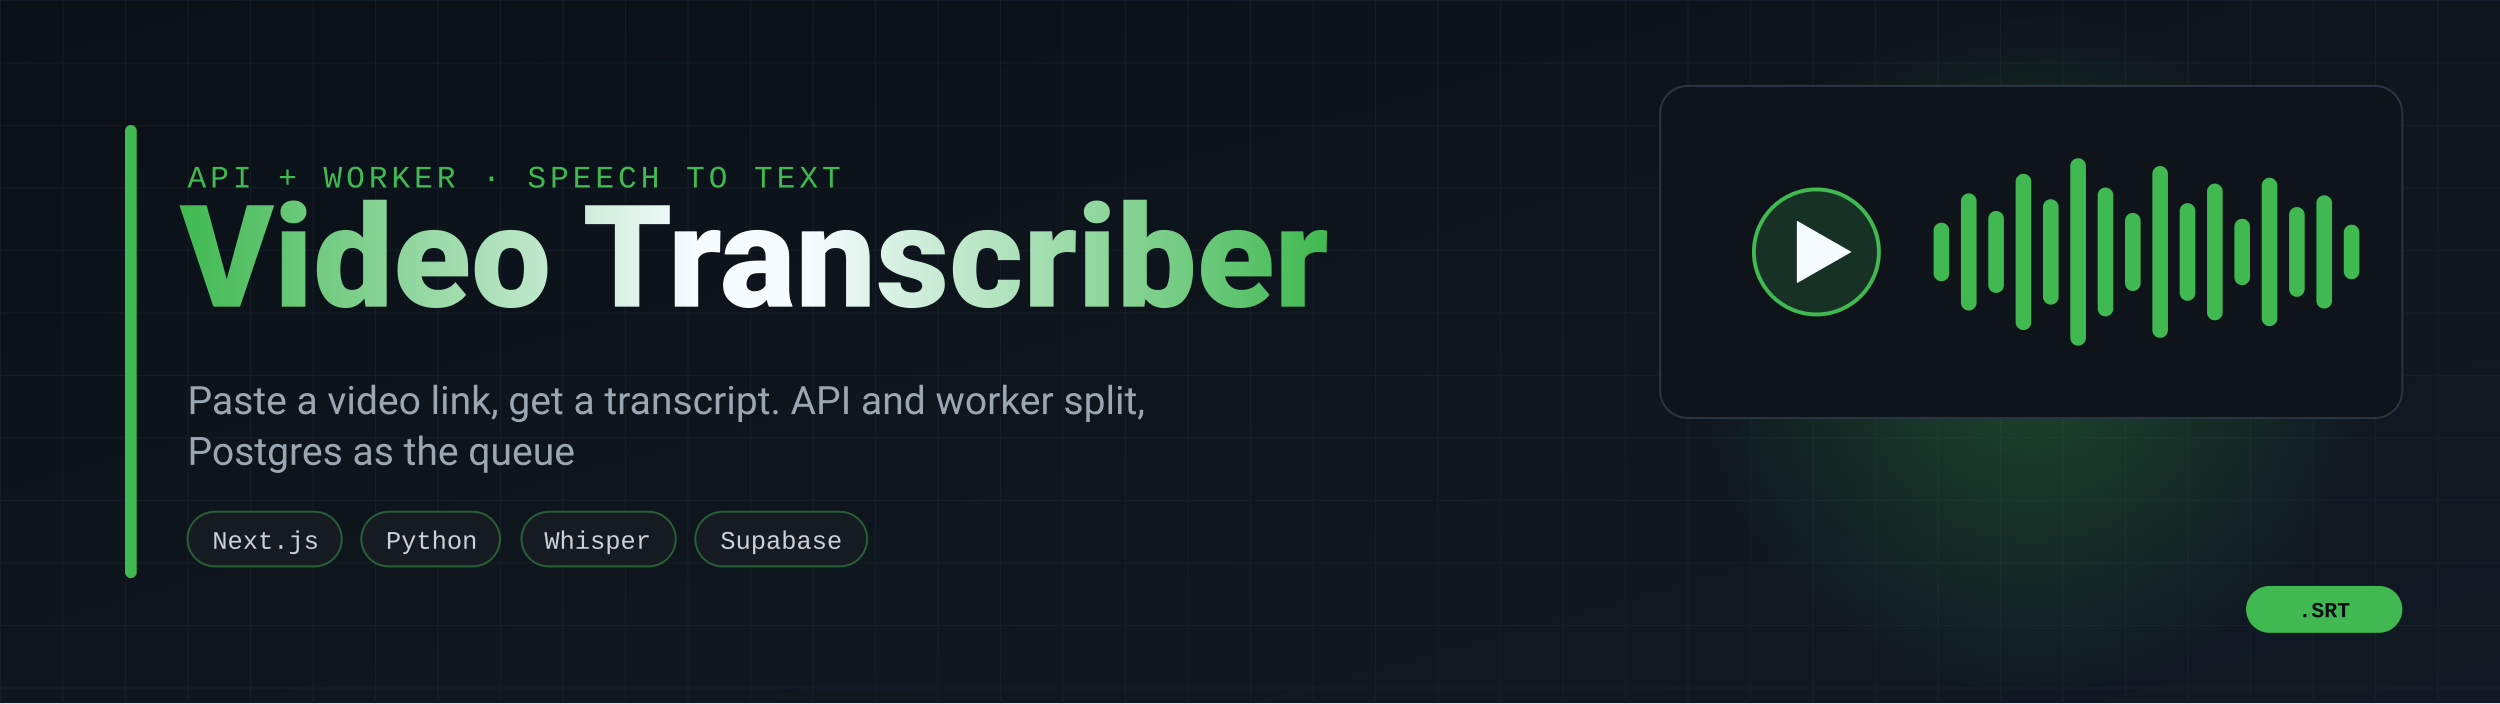
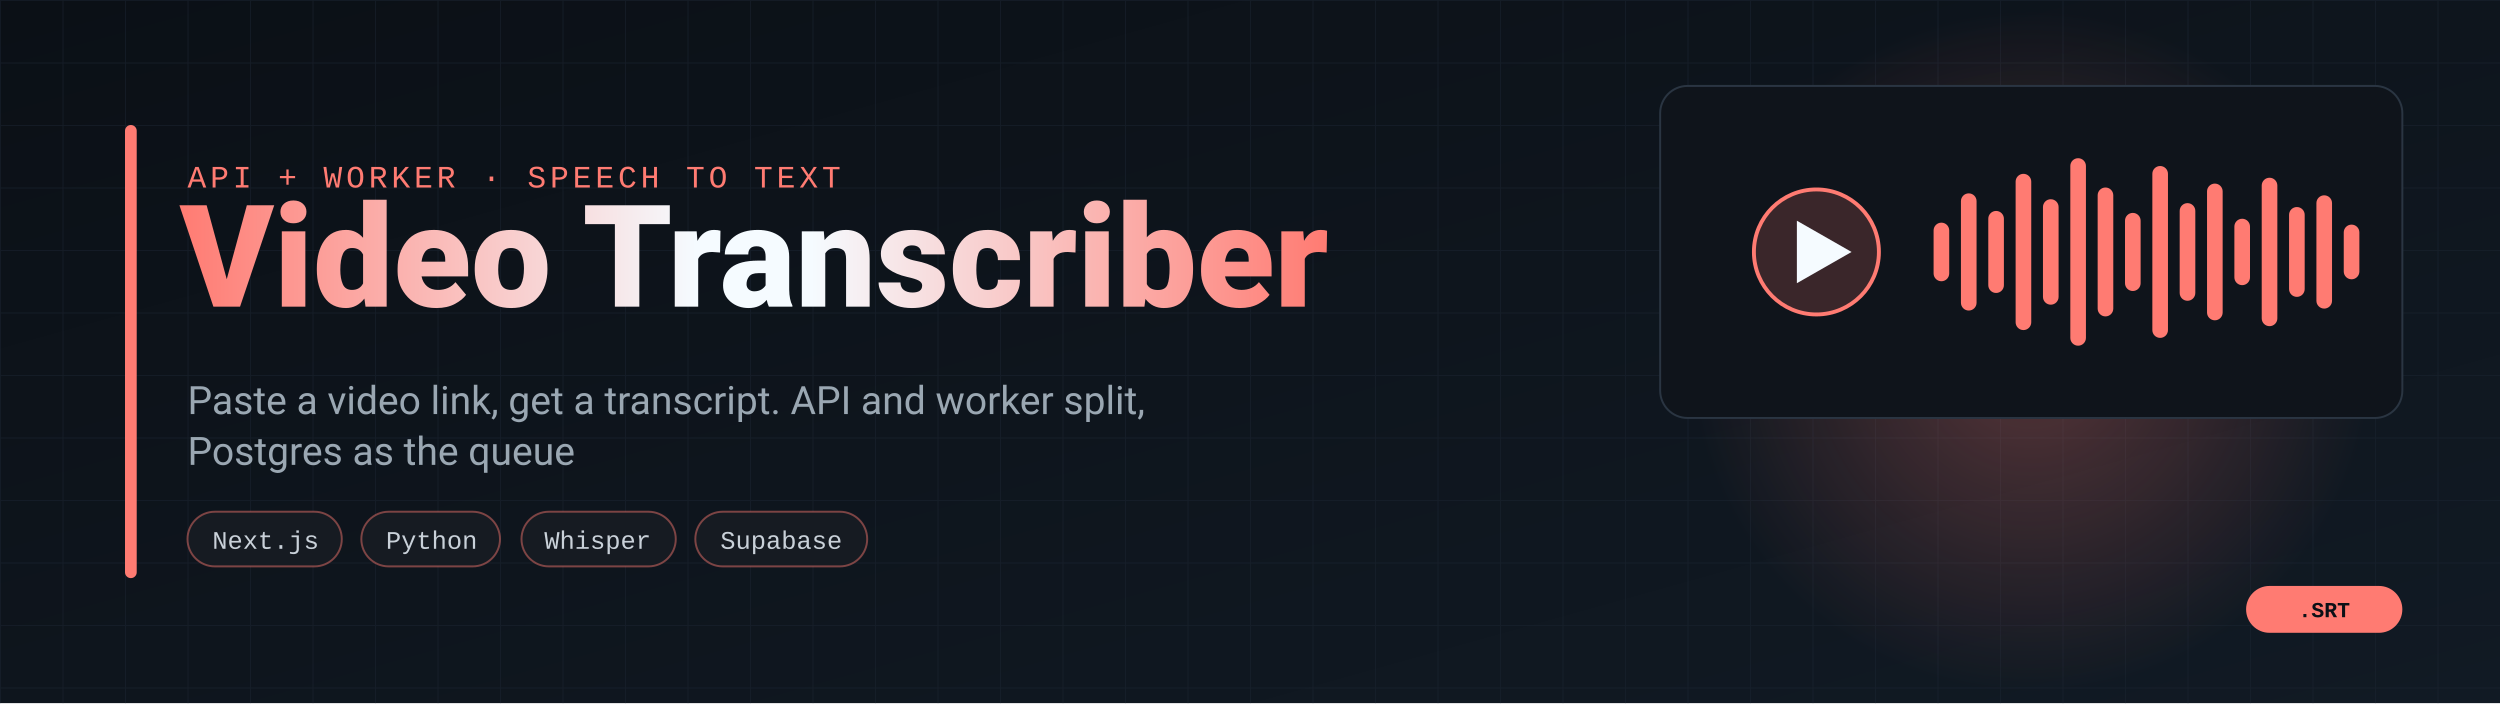
<svg xmlns="http://www.w3.org/2000/svg" width="1280" height="360" viewBox="0 0 1280 360" role="img" aria-label="Video Transcriber: Paste a video link, get a transcript. API and worker split, Postgres as the queue">
  <defs>
    <linearGradient id="bg" x1="0" y1="0" x2="1" y2="1">
      <stop offset="0" stop-color="#0b1016" />
      <stop offset="1" stop-color="#111a24" />
    </linearGradient>
    <linearGradient id="shine" x1="0" y1="0" x2="1" y2="0">
-       <stop offset="0" stop-color="#3fb950" />
+       <stop offset="0" stop-color="#ff7b72" />
      <stop offset="0.45" stop-color="#f5fbff" />
      <stop offset="0.55" stop-color="#f5fbff" />
-       <stop offset="1" stop-color="#3fb950" />
+       <stop offset="1" stop-color="#ff7b72" />
      <animateTransform attributeName="gradientTransform" type="translate" values="-1 0; 1 0" dur="4.5s" repeatCount="indefinite" />
    </linearGradient>
    <radialGradient id="glow" cx="0.5" cy="0.5" r="0.5">
-       <stop offset="0" stop-color="#3fb950" stop-opacity="0.30" />
-       <stop offset="1" stop-color="#3fb950" stop-opacity="0" />
+       <stop offset="0" stop-color="#ff7b72" stop-opacity="0.30" />
+       <stop offset="1" stop-color="#ff7b72" stop-opacity="0" />
    </radialGradient>
    <pattern id="grid" width="32" height="32" patternUnits="userSpaceOnUse">
      <path d="M32 0H0V32" fill="none" stroke="#1b2430" stroke-width="1" />
    </pattern>
    <style>
      .sans { font-family: 'Segoe UI', Roboto, Helvetica, Arial, sans-serif; } .mono { font-family: ui-monospace, 'Cascadia Code', Consolas, 'Liberation Mono', monospace; }
      .pulse { animation: pulse 3s ease-in-out infinite; transform-origin: 1040px 180px; }
      @keyframes pulse { 0%, 100% { transform: scale(0.92); opacity: .65; } 50% { transform: scale(1.08); opacity: 1; } }
      .fade { opacity: 0; animation: fade 8s infinite; }
      @keyframes fade { 0% { opacity: 0; transform: translateY(8px); } 6% { opacity: 1; transform: none; } 88% { opacity: 1; } 96%, 100% { opacity: 0; } }
      .grow { transform-box: fill-box; transform-origin: bottom; animation: grow 8s ease-out infinite; }
      @keyframes grow { 0% { transform: scaleY(0); } 18% { transform: scaleY(1); } 88% { transform: scaleY(1); opacity: 1; } 96%, 100% { transform: scaleY(1); opacity: 0; } }
      .growx { transform-box: fill-box; transform-origin: left; animation: growx 8s ease-out infinite; }
      @keyframes growx { 0% { transform: scaleX(0); } 18% { transform: scaleX(1); } 88% { transform: scaleX(1); opacity: 1; } 96%, 100% { transform: scaleX(1); opacity: 0; } }
      .draw { stroke-dasharray: 1000; stroke-dashoffset: 1000; animation: draw 8s ease-in-out infinite; }
      @keyframes draw { 0% { stroke-dashoffset: 1000; } 35% { stroke-dashoffset: 0; } 88% { stroke-dashoffset: 0; opacity: 1; } 96%, 100% { opacity: 0; } }
      .flow { stroke-dasharray: 6 8; animation: flow 1.4s linear infinite; }
      @keyframes flow { to { stroke-dashoffset: -28; } }
      .blink { animation: blink 1s steps(1) infinite; } @keyframes blink { 50% { opacity: 0; } }
      .d1 { animation-delay: .3s; } .d2 { animation-delay: .6s; } .d3 { animation-delay: .9s; }
      .d4 { animation-delay: 1.2s; } .d5 { animation-delay: 1.5s; } .d6 { animation-delay: 1.8s; }
      .d7 { animation-delay: 2.1s; } .d8 { animation-delay: 2.4s; } .d9 { animation-delay: 2.7s; }
    </style>
  </defs>
  <rect width="1280" height="360" fill="url(#bg)" />
  <rect width="1280" height="360" fill="url(#grid)" opacity="0.55" />
  <circle class="pulse" cx="1040" cy="180" r="175" fill="url(#glow)" />
-   <rect x="64" y="64" width="6" height="232" rx="3" fill="#3fb950" />
-   <text x="96" y="96" class="mono" font-size="16" fill="#3fb950" letter-spacing="2">API + WORKER · SPEECH TO TEXT</text>
+   <rect x="64" y="64" width="6" height="232" rx="3" fill="#ff7b72" />
+   <text x="96" y="96" class="mono" font-size="16" fill="#ff7b72" letter-spacing="2">API + WORKER · SPEECH TO TEXT</text>
  <text x="92" y="157" class="sans" font-size="73" font-weight="800" fill="url(#shine)">Video Transcriber</text>
  <text x="96" y="212" class="sans" font-size="20" fill="#9aa7b2">Paste a video link, get a transcript. API and worker split,</text>
  <text x="96" y="238" class="sans" font-size="20" fill="#9aa7b2">Postgres as the queue</text>
-   <rect x="96" y="262" width="79" height="28" rx="14" fill="#161b22" stroke="#3fb950" stroke-opacity="0.45" />
+   <rect x="96" y="262" width="79" height="28" rx="14" fill="#161b22" stroke="#ff7b72" stroke-opacity="0.45" />
  <text x="136" y="281" text-anchor="middle" class="mono" font-size="13" fill="#c9d1d9">Next.js</text>
-   <rect x="185" y="262" width="71" height="28" rx="14" fill="#161b22" stroke="#3fb950" stroke-opacity="0.45" />
+   <rect x="185" y="262" width="71" height="28" rx="14" fill="#161b22" stroke="#ff7b72" stroke-opacity="0.45" />
  <text x="221" y="281" text-anchor="middle" class="mono" font-size="13" fill="#c9d1d9">Python</text>
-   <rect x="267" y="262" width="79" height="28" rx="14" fill="#161b22" stroke="#3fb950" stroke-opacity="0.45" />
+   <rect x="267" y="262" width="79" height="28" rx="14" fill="#161b22" stroke="#ff7b72" stroke-opacity="0.45" />
  <text x="306" y="281" text-anchor="middle" class="mono" font-size="13" fill="#c9d1d9">Whisper</text>
-   <rect x="356" y="262" width="88" height="28" rx="14" fill="#161b22" stroke="#3fb950" stroke-opacity="0.45" />
+   <rect x="356" y="262" width="88" height="28" rx="14" fill="#161b22" stroke="#ff7b72" stroke-opacity="0.45" />
  <text x="400" y="281" text-anchor="middle" class="mono" font-size="13" fill="#c9d1d9">Supabase</text>
  <g>
    <rect x="850" y="44" width="380" height="170" rx="14" fill="#0f141b" stroke="#2a3542" />
-     <circle cx="930" cy="129" r="32" fill="#3fb950" fill-opacity=".18" stroke="#3fb950" stroke-width="2" />
+     <circle cx="930" cy="129" r="32" fill="#ff7b72" fill-opacity=".18" stroke="#ff7b72" stroke-width="2" />
    <path d="M920 113 L948 129 L920 145 Z" fill="#f5fbff" />
-     <rect x="990" y="114" width="8" height="30" rx="4" fill="#3fb950">
+     <rect x="990" y="114" width="8" height="30" rx="4" fill="#ff7b72">
      <animate attributeName="height" values="30;10;30" dur="0.80s" repeatCount="indefinite" />
      <animate attributeName="y" values="114;124;114" dur="0.80s" repeatCount="indefinite" />
    </rect>
-     <rect x="1004" y="99" width="8" height="60" rx="4" fill="#3fb950">
+     <rect x="1004" y="99" width="8" height="60" rx="4" fill="#ff7b72">
      <animate attributeName="height" values="60;21;60" dur="0.95s" repeatCount="indefinite" />
      <animate attributeName="y" values="99;118;99" dur="0.95s" repeatCount="indefinite" />
    </rect>
-     <rect x="1018" y="108" width="8" height="42" rx="4" fill="#3fb950">
+     <rect x="1018" y="108" width="8" height="42" rx="4" fill="#ff7b72">
      <animate attributeName="height" values="42;15;42" dur="1.10s" repeatCount="indefinite" />
      <animate attributeName="y" values="108;122;108" dur="1.10s" repeatCount="indefinite" />
    </rect>
-     <rect x="1032" y="89" width="8" height="80" rx="4" fill="#3fb950">
+     <rect x="1032" y="89" width="8" height="80" rx="4" fill="#ff7b72">
      <animate attributeName="height" values="80;28;80" dur="1.25s" repeatCount="indefinite" />
      <animate attributeName="y" values="89;115;89" dur="1.25s" repeatCount="indefinite" />
    </rect>
-     <rect x="1046" y="102" width="8" height="54" rx="4" fill="#3fb950">
+     <rect x="1046" y="102" width="8" height="54" rx="4" fill="#ff7b72">
      <animate attributeName="height" values="54;19;54" dur="1.40s" repeatCount="indefinite" />
      <animate attributeName="y" values="102;120;102" dur="1.40s" repeatCount="indefinite" />
    </rect>
-     <rect x="1060" y="81" width="8" height="96" rx="4" fill="#3fb950">
+     <rect x="1060" y="81" width="8" height="96" rx="4" fill="#ff7b72">
      <animate attributeName="height" values="96;34;96" dur="0.80s" repeatCount="indefinite" />
      <animate attributeName="y" values="81;112;81" dur="0.80s" repeatCount="indefinite" />
    </rect>
-     <rect x="1074" y="96" width="8" height="66" rx="4" fill="#3fb950">
+     <rect x="1074" y="96" width="8" height="66" rx="4" fill="#ff7b72">
      <animate attributeName="height" values="66;23;66" dur="0.95s" repeatCount="indefinite" />
      <animate attributeName="y" values="96;117;96" dur="0.95s" repeatCount="indefinite" />
    </rect>
-     <rect x="1088" y="109" width="8" height="40" rx="4" fill="#3fb950">
+     <rect x="1088" y="109" width="8" height="40" rx="4" fill="#ff7b72">
      <animate attributeName="height" values="40;14;40" dur="1.10s" repeatCount="indefinite" />
      <animate attributeName="y" values="109;122;109" dur="1.10s" repeatCount="indefinite" />
    </rect>
-     <rect x="1102" y="85" width="8" height="88" rx="4" fill="#3fb950">
+     <rect x="1102" y="85" width="8" height="88" rx="4" fill="#ff7b72">
      <animate attributeName="height" values="88;31;88" dur="1.25s" repeatCount="indefinite" />
      <animate attributeName="y" values="85;114;85" dur="1.25s" repeatCount="indefinite" />
    </rect>
-     <rect x="1116" y="104" width="8" height="50" rx="4" fill="#3fb950">
+     <rect x="1116" y="104" width="8" height="50" rx="4" fill="#ff7b72">
      <animate attributeName="height" values="50;18;50" dur="1.40s" repeatCount="indefinite" />
      <animate attributeName="y" values="104;120;104" dur="1.40s" repeatCount="indefinite" />
    </rect>
-     <rect x="1130" y="94" width="8" height="70" rx="4" fill="#3fb950">
+     <rect x="1130" y="94" width="8" height="70" rx="4" fill="#ff7b72">
      <animate attributeName="height" values="70;24;70" dur="0.80s" repeatCount="indefinite" />
      <animate attributeName="y" values="94;117;94" dur="0.80s" repeatCount="indefinite" />
    </rect>
-     <rect x="1144" y="112" width="8" height="34" rx="4" fill="#3fb950">
+     <rect x="1144" y="112" width="8" height="34" rx="4" fill="#ff7b72">
      <animate attributeName="height" values="34;12;34" dur="0.95s" repeatCount="indefinite" />
      <animate attributeName="y" values="112;123;112" dur="0.95s" repeatCount="indefinite" />
    </rect>
-     <rect x="1158" y="91" width="8" height="76" rx="4" fill="#3fb950">
+     <rect x="1158" y="91" width="8" height="76" rx="4" fill="#ff7b72">
      <animate attributeName="height" values="76;27;76" dur="1.10s" repeatCount="indefinite" />
      <animate attributeName="y" values="91;116;91" dur="1.10s" repeatCount="indefinite" />
    </rect>
-     <rect x="1172" y="106" width="8" height="46" rx="4" fill="#3fb950">
+     <rect x="1172" y="106" width="8" height="46" rx="4" fill="#ff7b72">
      <animate attributeName="height" values="46;16;46" dur="1.25s" repeatCount="indefinite" />
      <animate attributeName="y" values="106;121;106" dur="1.25s" repeatCount="indefinite" />
    </rect>
-     <rect x="1186" y="100" width="8" height="58" rx="4" fill="#3fb950">
+     <rect x="1186" y="100" width="8" height="58" rx="4" fill="#ff7b72">
      <animate attributeName="height" values="58;20;58" dur="1.40s" repeatCount="indefinite" />
      <animate attributeName="y" values="100;119;100" dur="1.40s" repeatCount="indefinite" />
    </rect>
-     <rect x="1200" y="115" width="8" height="28" rx="4" fill="#3fb950">
+     <rect x="1200" y="115" width="8" height="28" rx="4" fill="#ff7b72">
      <animate attributeName="height" values="28;10;28" dur="0.80s" repeatCount="indefinite" />
      <animate attributeName="y" values="115;124;115" dur="0.80s" repeatCount="indefinite" />
    </rect>
    <text x="864" y="250" class="mono fade d1" font-size="14" fill="#c9d1d9">00:01  Welcome to the channel,</text>
    <text x="864" y="276" class="mono fade d4" font-size="14" fill="#c9d1d9">00:04  today we build a data</text>
    <text x="864" y="302" class="mono fade d7" font-size="14" fill="#c9d1d9">00:07  pipeline from scratch.</text>
-     <rect x="1150" y="300" width="80" height="24" rx="12" fill="#3fb950" />
+     <rect x="1150" y="300" width="80" height="24" rx="12" fill="#ff7b72" />
    <text x="1190" y="316" text-anchor="middle" class="mono" font-size="11" font-weight="700" fill="#0b1016">.SRT</text>
  </g>
</svg>
